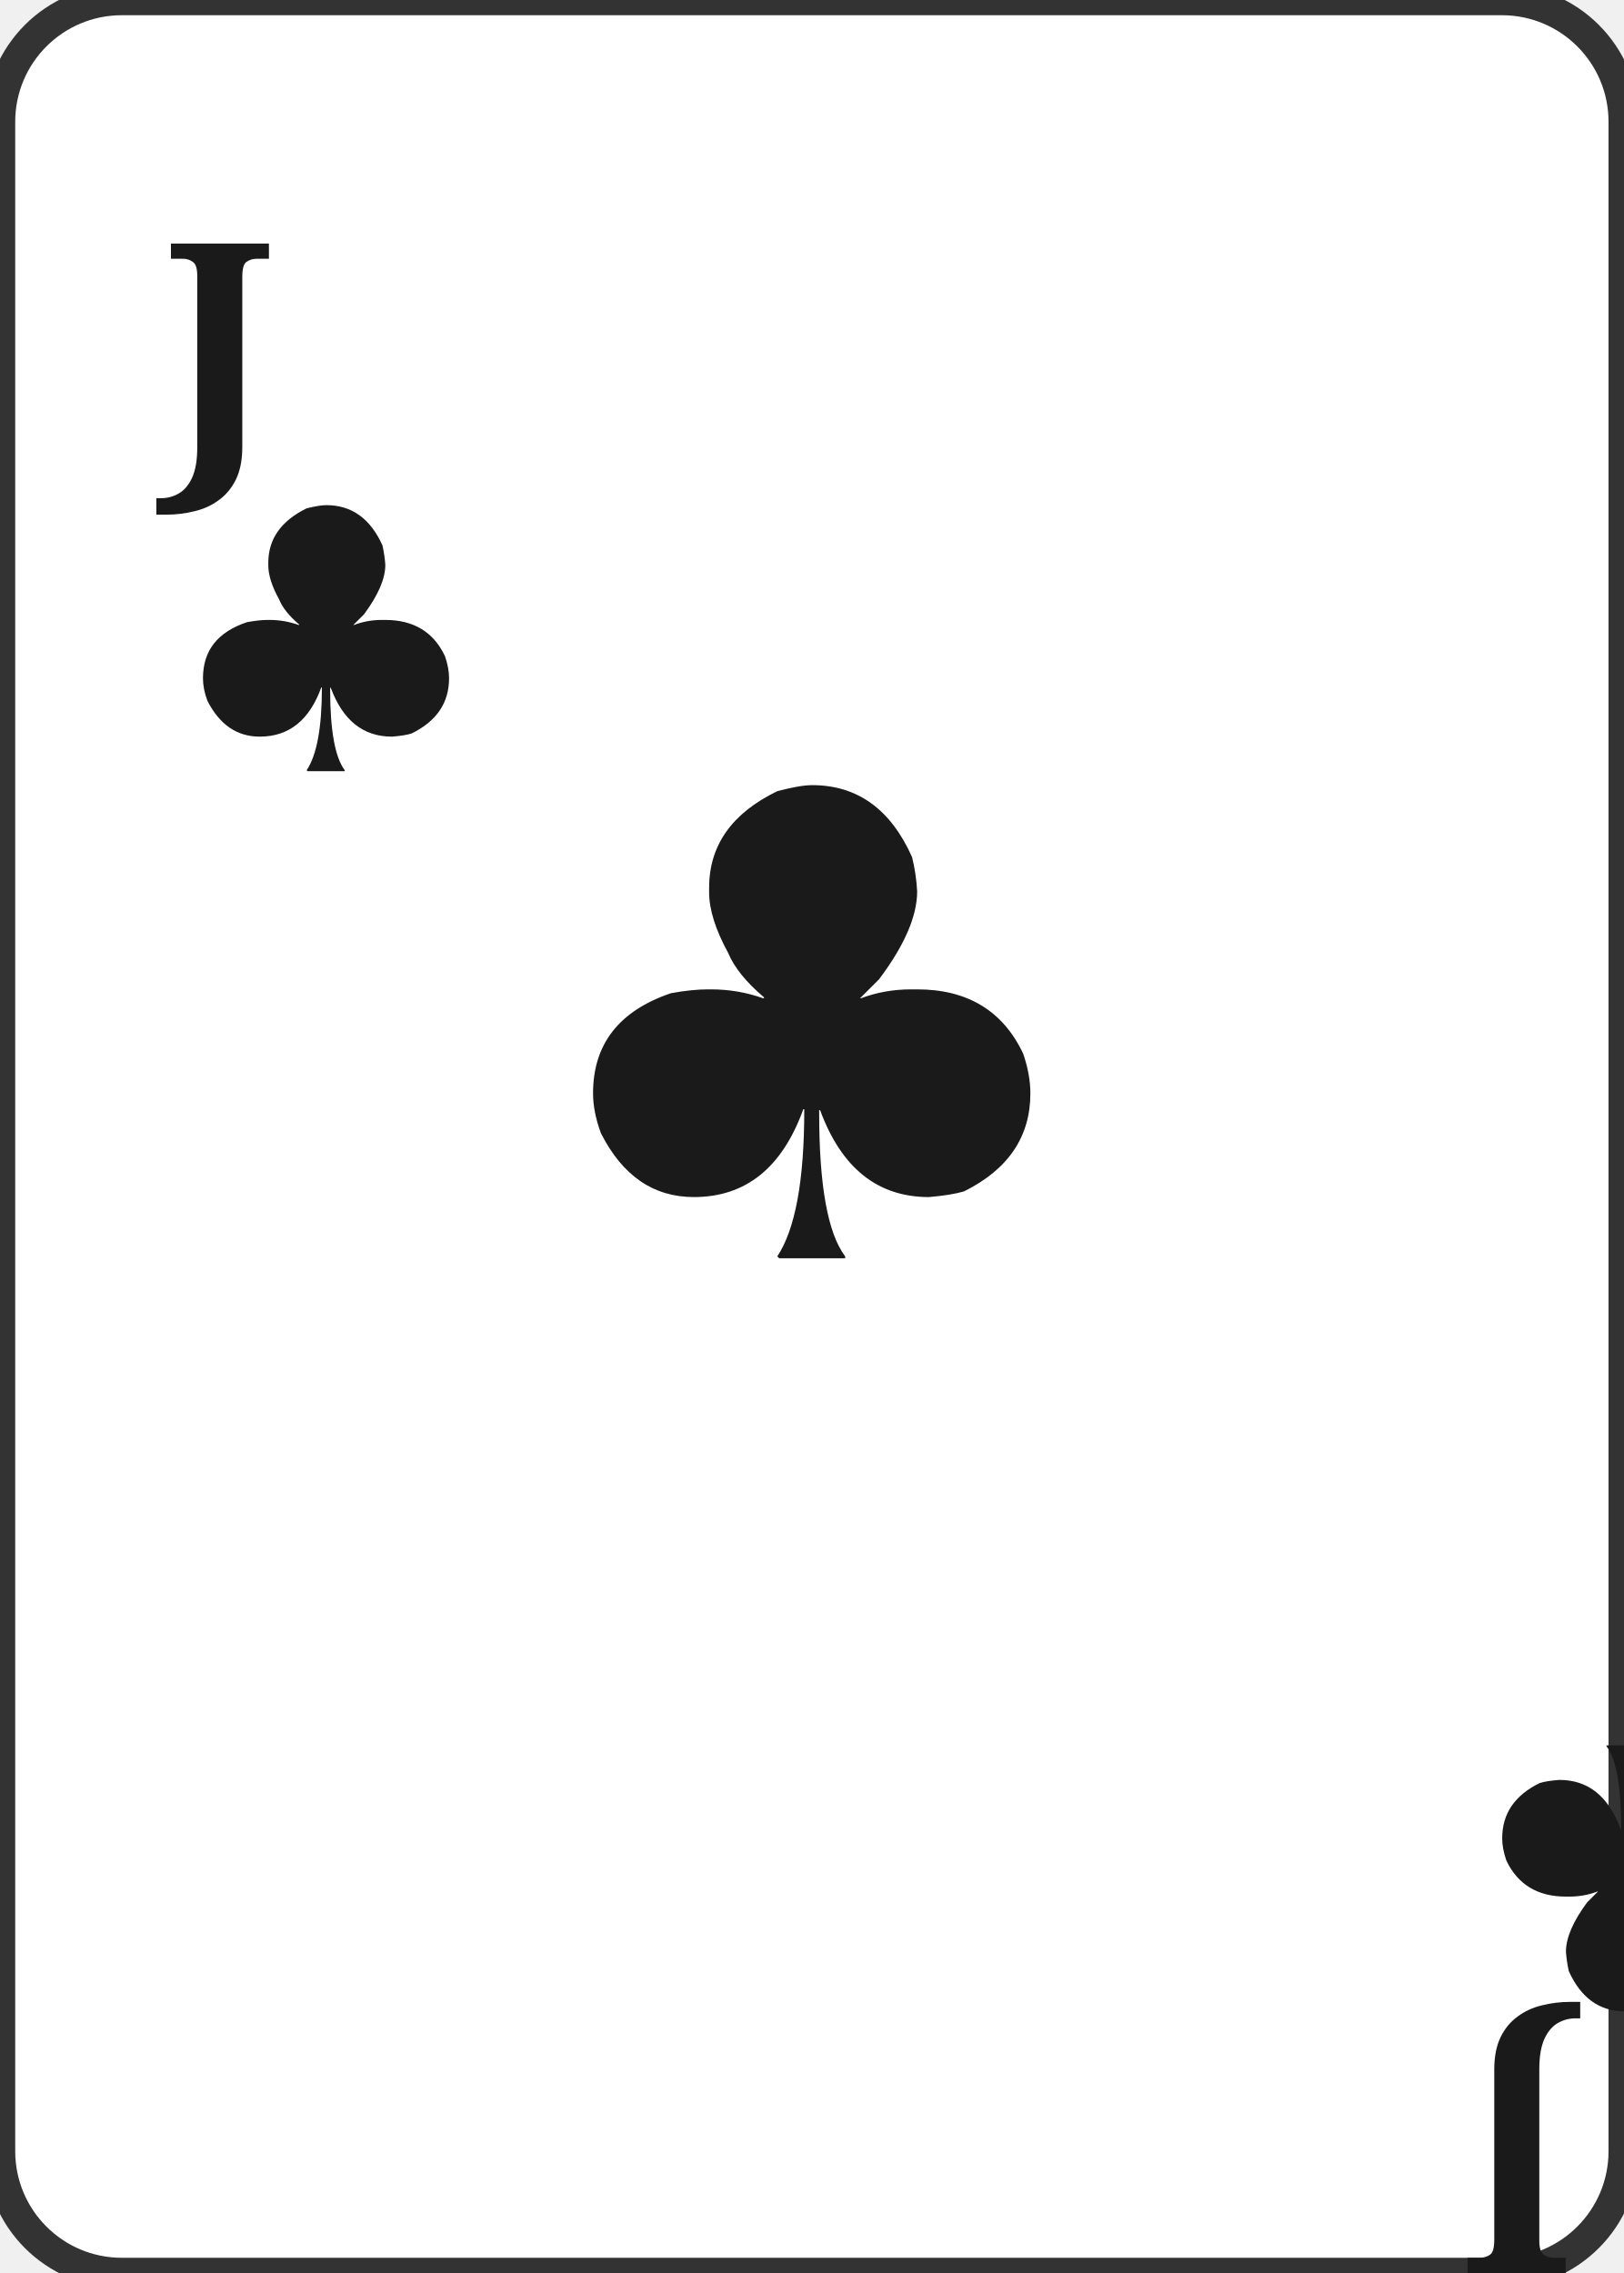
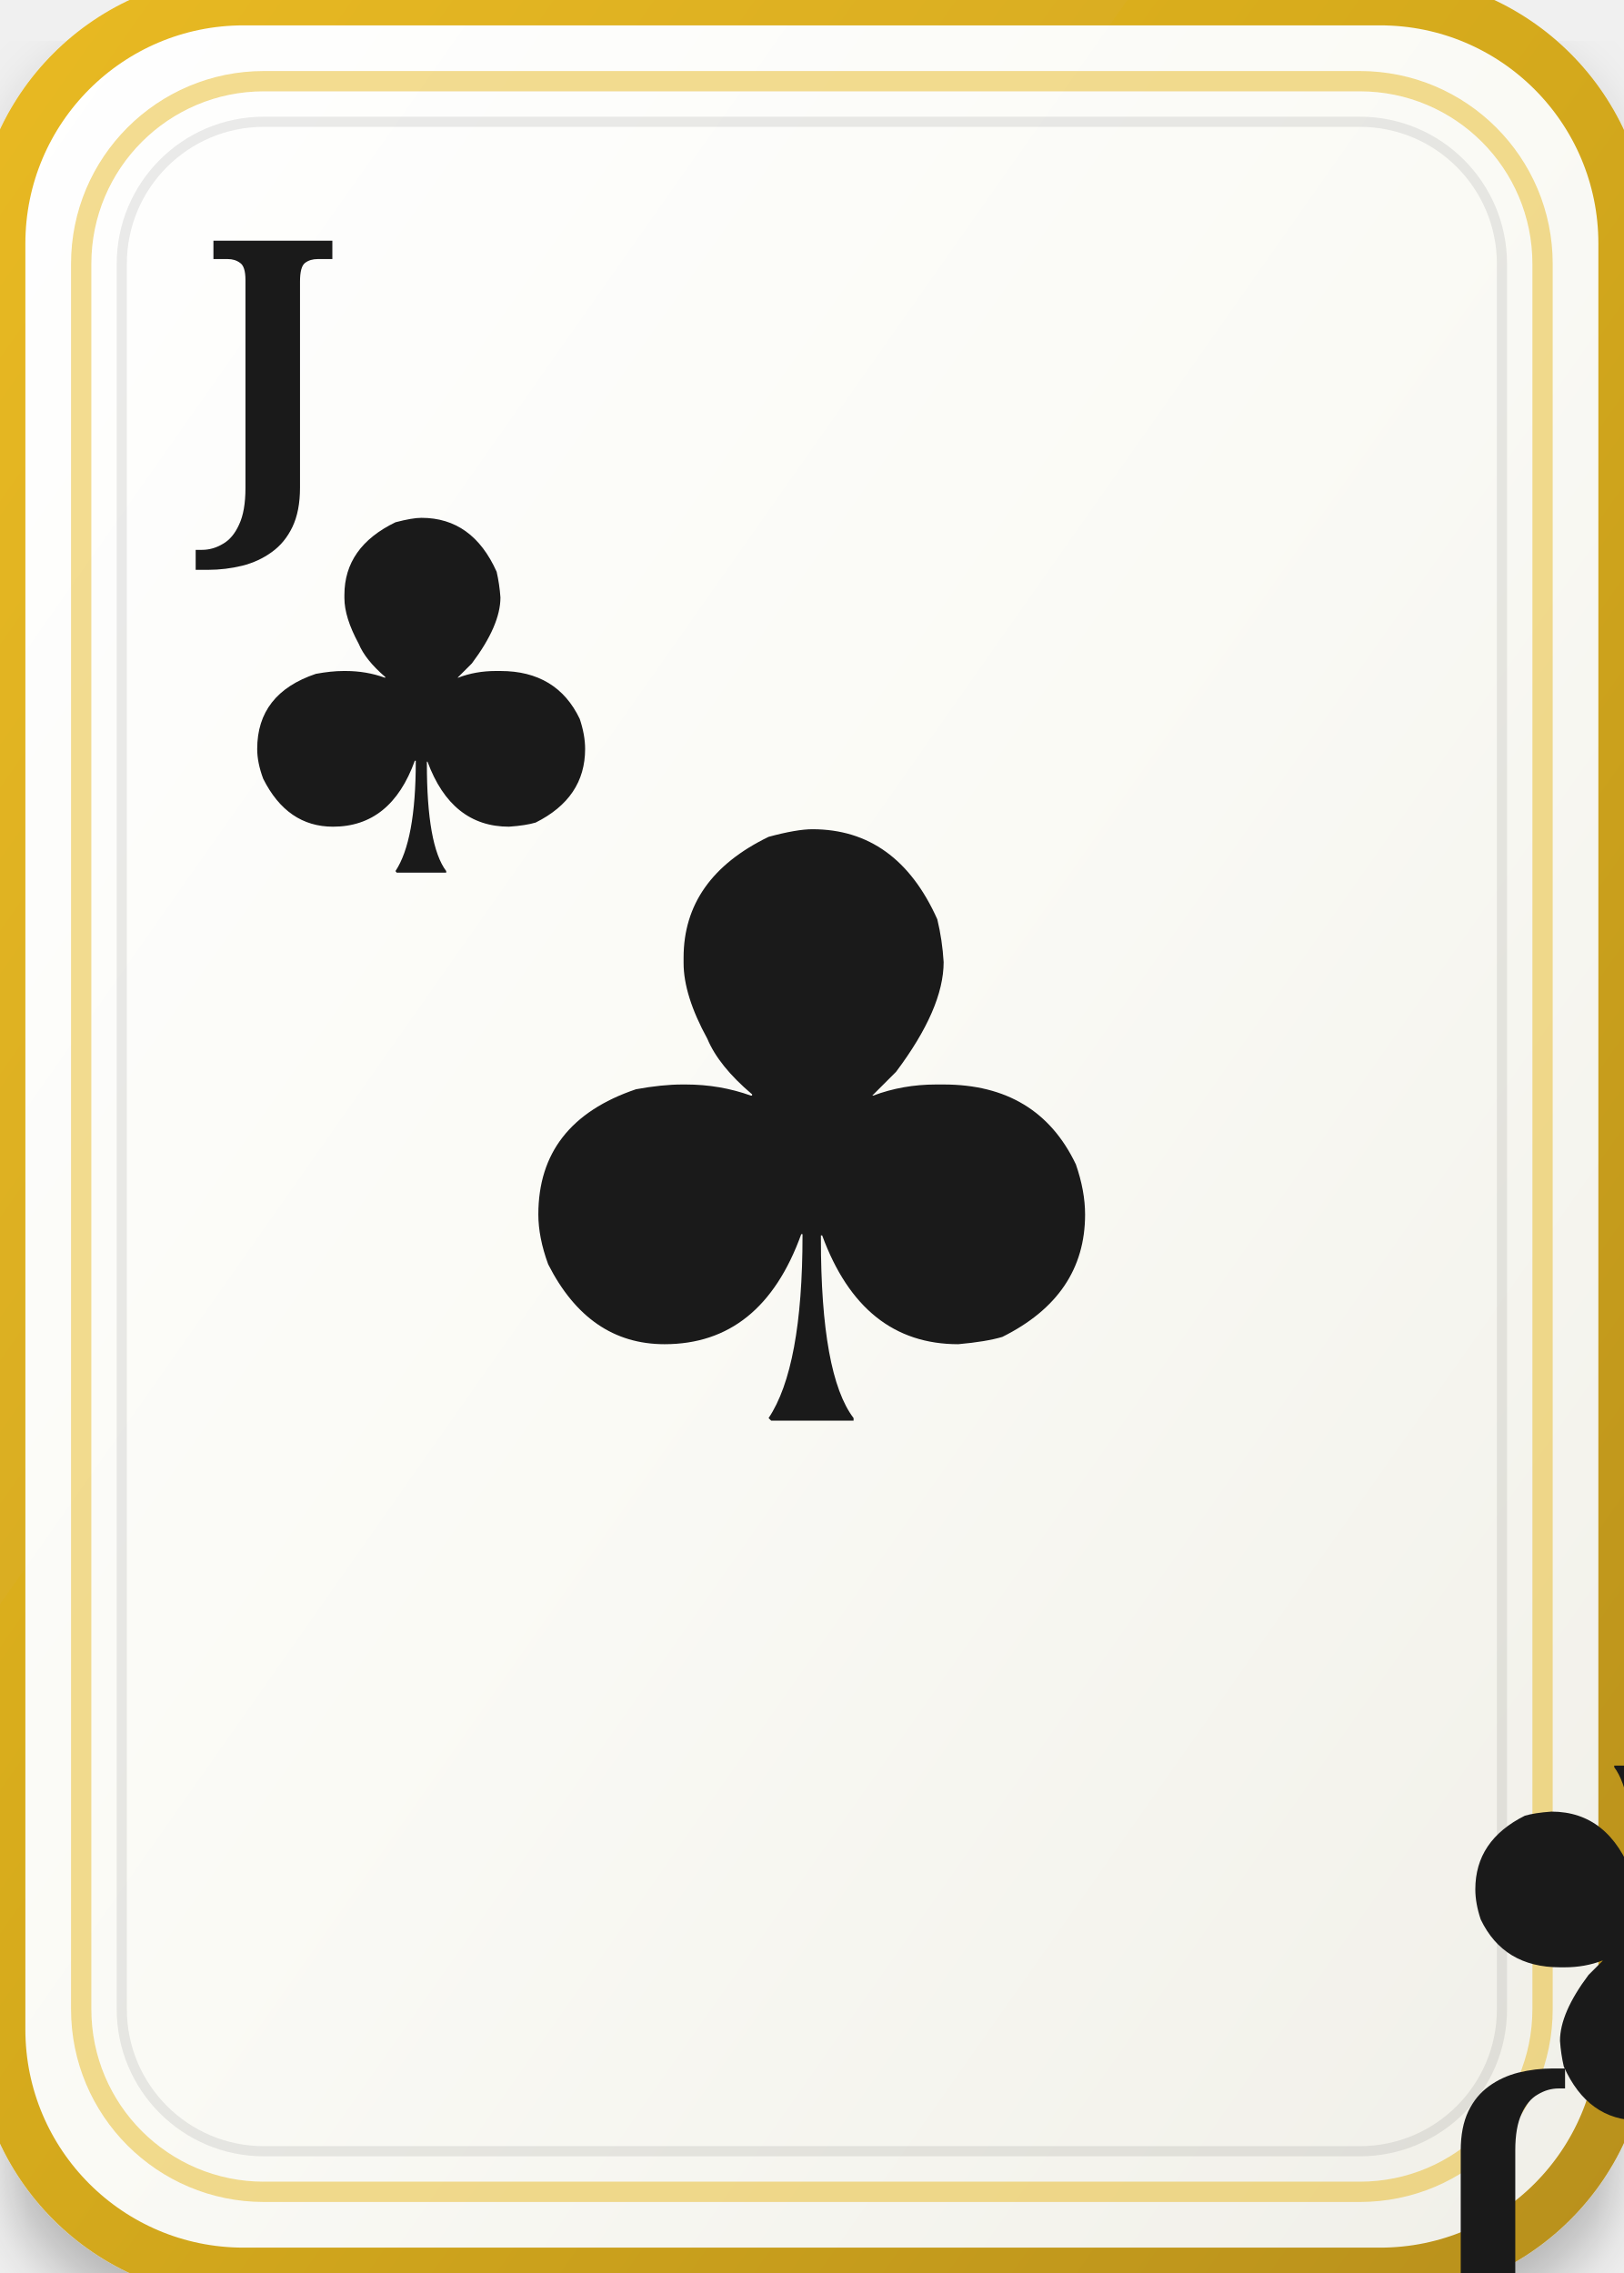
<svg xmlns="http://www.w3.org/2000/svg" viewBox="0 0 80 112" width="80" height="112">
-   <rect width="80" height="112" rx="6" ry="6" fill="#fff" stroke="#333" stroke-width="1.5" />
-   <text x="8" y="22" font-family="Georgia, serif" font-size="14" font-weight="bold" fill="#1a1a1a">J</text>
-   <text x="8" y="38" font-family="Georgia, serif" font-size="18" fill="#1a1a1a">♣</text>
-   <text x="40" y="62" font-family="Georgia, serif" font-size="32" fill="#1a1a1a" text-anchor="middle">♣</text>
-   <text x="72" y="102" font-family="Georgia, serif" font-size="14" font-weight="bold" fill="#1a1a1a" text-anchor="end" transform="rotate(180 72 102)">J</text>
-   <text x="72" y="86" font-family="Georgia, serif" font-size="18" fill="#1a1a1a" text-anchor="end" transform="rotate(180 72 86)">♣</text>
+   <defs>
+     <linearGradient id="face" x1="0%" y1="0%" x2="100%" y2="100%">
+       <stop offset="0%" style="stop-color:#fff" />
+       <stop offset="50%" style="stop-color:#fafaf5" />
+       <stop offset="100%" style="stop-color:#f0efe8" />
+     </linearGradient>
+     <linearGradient id="goldEdge" x1="0%" y1="0%" x2="100%" y2="100%">
+       <stop offset="0%" style="stop-color:#e8b923" />
+       <stop offset="50%" style="stop-color:#d4a91e" />
+       <stop offset="100%" style="stop-color:#b8901a" />
+     </linearGradient>
+     <filter id="shadow" x="-10%" y="-10%" width="120%" height="120%">
+       <feDropShadow dx="0" dy="2" stdDeviation="1.5" flood-color="#000" flood-opacity="0.25" />
+     </filter>
+   </defs>
+   <rect width="80" height="112" rx="12" ry="12" fill="url(#face)" stroke="url(#goldEdge)" stroke-width="2.5" filter="url(#shadow)" />
+   <rect x="4" y="4" width="72" height="104" rx="9" fill="none" stroke="#e8b923" stroke-width="1" opacity="0.5" />
+   <rect x="6" y="6" width="68" height="100" rx="7" fill="none" stroke="rgba(0,0,0,0.08)" stroke-width="0.5" />
+   <text x="10" y="24" font-family="Georgia, serif" font-size="17" font-weight="bold" fill="#1a1a1a">J</text>
+   <text x="10" y="43" font-family="Georgia, serif" font-size="24" fill="#1a1a1a">♣</text>
+   <text x="40" y="70" font-family="Georgia, serif" font-size="40" fill="#1a1a1a" text-anchor="middle" font-weight="bold">♣</text>
+   <text x="70" y="106" font-family="Georgia, serif" font-size="17" font-weight="bold" fill="#1a1a1a" text-anchor="end" transform="rotate(180 70 106)">J</text>
+   <text x="70" y="87" font-family="Georgia, serif" font-size="24" fill="#1a1a1a" text-anchor="end" transform="rotate(180 70 87)">♣</text>
</svg>
